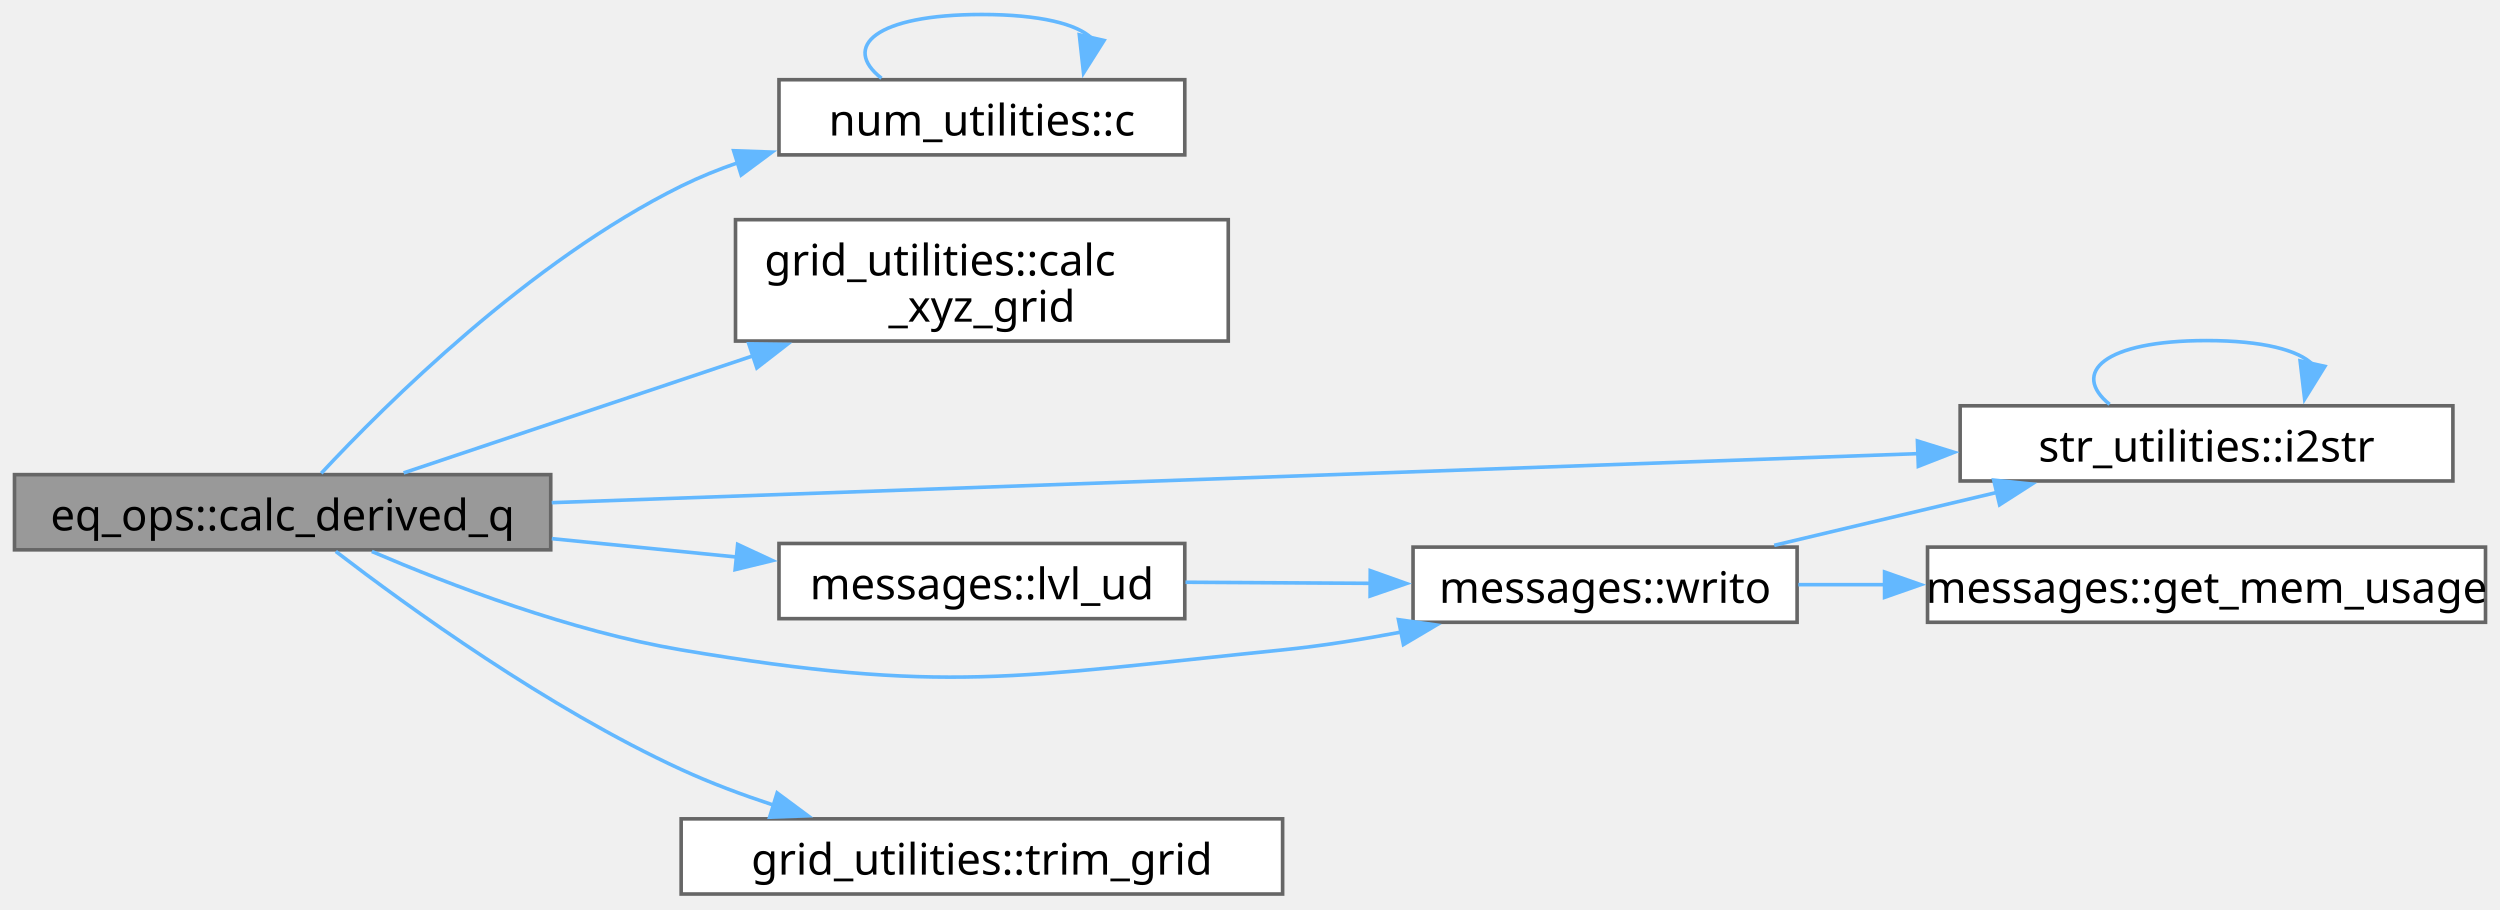
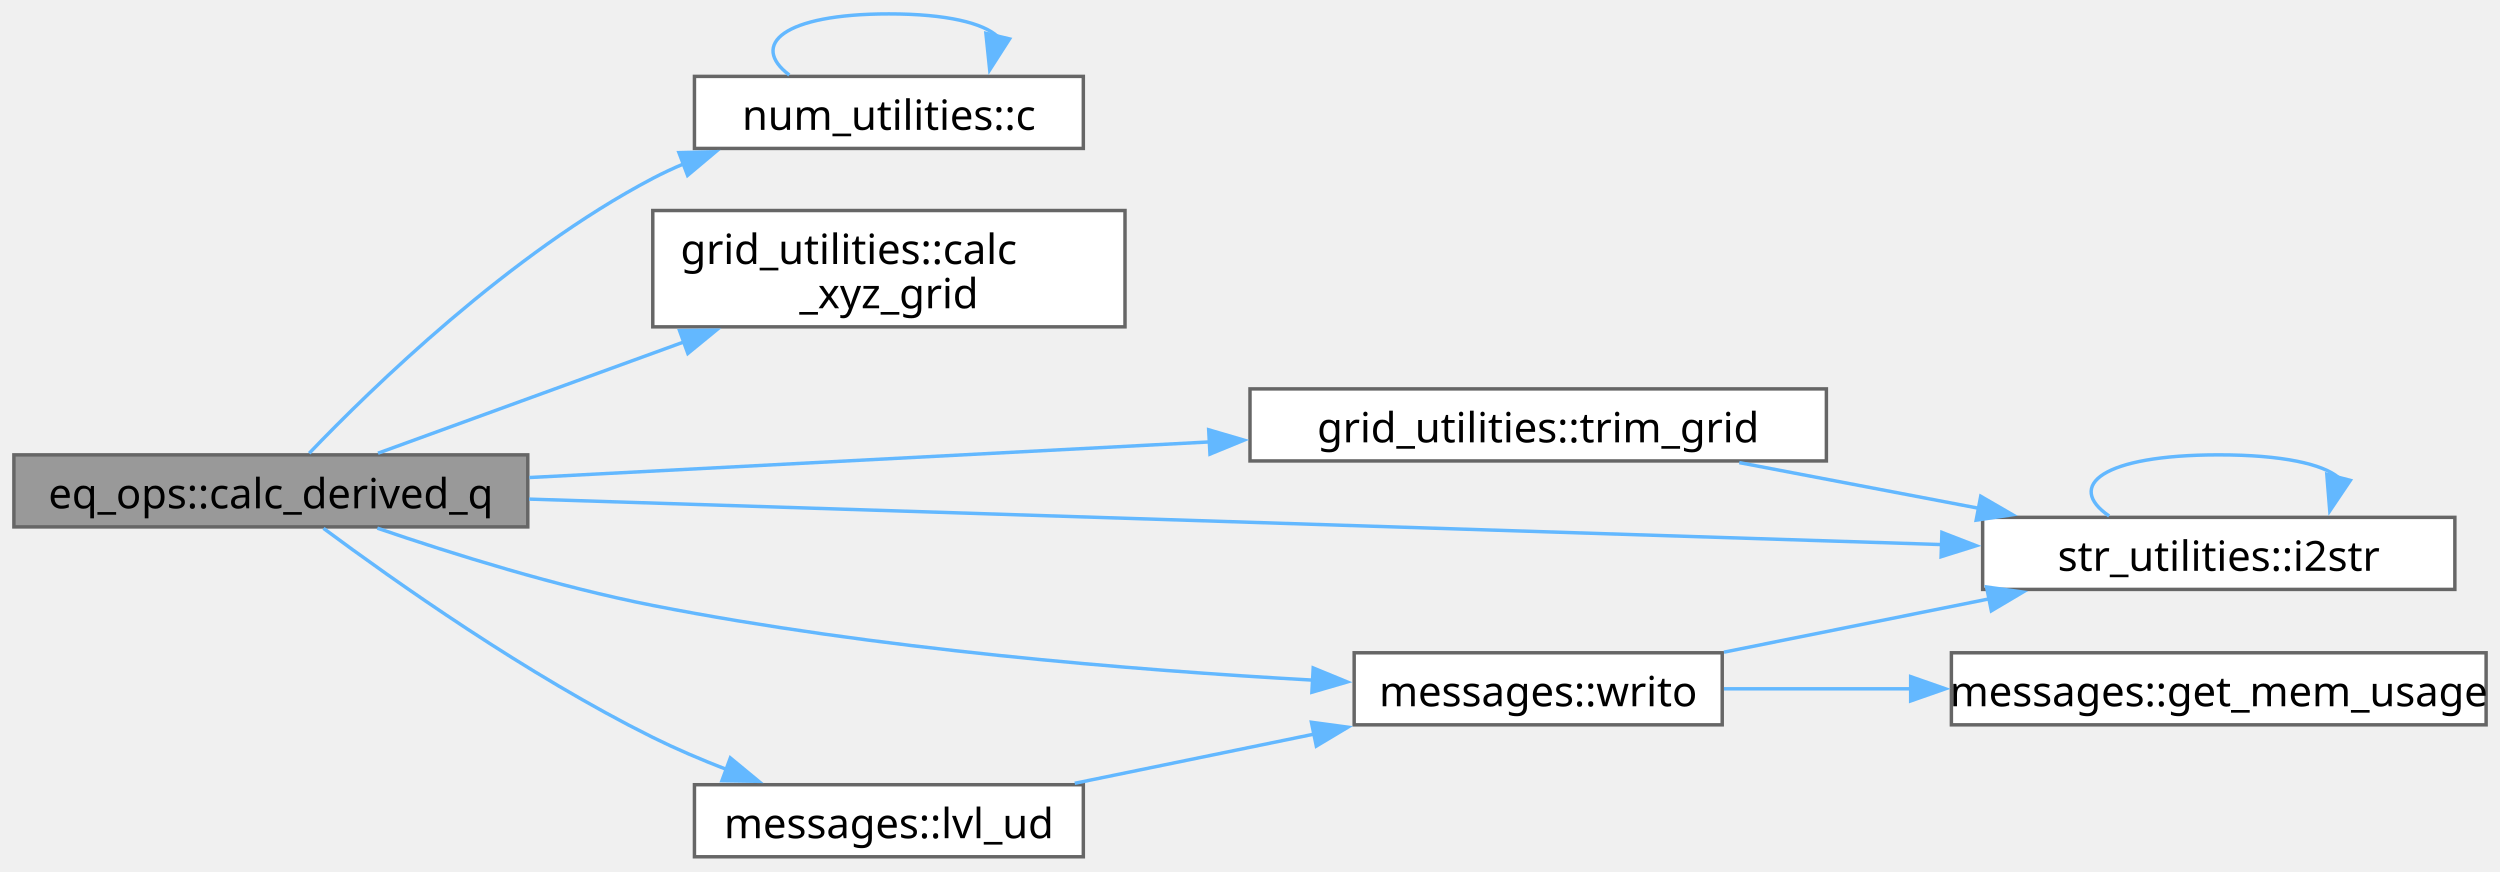
- <svg xmlns="http://www.w3.org/2000/svg" xmlns:xlink="http://www.w3.org/1999/xlink" width="690pt" height="251pt" viewBox="0.00 0.00 690.00 251.00">
+ <svg xmlns="http://www.w3.org/2000/svg" xmlns:xlink="http://www.w3.org/1999/xlink" width="720pt" height="251pt" viewBox="0.00 0.00 720.00 251.00">
  <g id="graph0" class="graph" transform="scale(1 1) rotate(0) translate(4 246.75)">
    <g id="Node000001" class="node">
      <g id="a_Node000001">
        <a xlink:title="Calculates derived equilibrium quantities system.">
          <polygon fill="#999999" stroke="#666666" points="148,-115.75 0,-115.75 0,-95 148,-95 148,-115.75" />
          <text xml:space="preserve" text-anchor="middle" x="74" y="-100.35" font-family="Ubuntu Mono" font-size="12.00">eq_ops::calc_derived_q</text>
        </a>
      </g>
    </g>
    <g id="Node000002" class="node">
      <g id="a_Node000002">
        <a xlink:href="namespacenum__utilities.html#a5ee3fbd1fe67d0deefc7194631389f2a" target="_top" xlink:title="Convert 2-D coordinates (i,j) to the storage convention used in matrices.">
-           <polygon fill="white" stroke="#666666" points="323,-224.75 211,-224.75 211,-204 323,-204 323,-224.75" />
-           <text xml:space="preserve" text-anchor="middle" x="267" y="-209.35" font-family="Ubuntu Mono" font-size="12.00">num_utilities::c</text>
+           <polygon fill="white" stroke="#666666" points="308,-224.75 196,-224.75 196,-204 308,-204 308,-224.75" />
+           <text xml:space="preserve" text-anchor="middle" x="252" y="-209.35" font-family="Ubuntu Mono" font-size="12.00">num_utilities::c</text>
        </a>
      </g>
    </g>
    <g id="edge1_Node000001_Node000002" class="edge">
      <g id="a_edge1_Node000001_Node000002">
        <a xlink:title=" ">
-           <path fill="none" stroke="#63b8ff" d="M84.66,-116.12C102.4,-135.15 142.2,-174.72 184,-195.38 189.03,-197.86 194.39,-200.03 199.88,-201.92" />
-           <polygon fill="#63b8ff" stroke="#63b8ff" points="198.49,-205.15 209.08,-204.77 200.57,-198.46 198.49,-205.15" />
+           <path fill="none" stroke="#63b8ff" d="M85.05,-116.21C103.09,-135.04 142.93,-173.82 184,-195.38 186.86,-196.88 189.85,-198.27 192.92,-199.57" />
+           <polygon fill="#63b8ff" stroke="#63b8ff" points="191.54,-202.79 202.13,-203.05 194.02,-196.24 191.54,-202.79" />
        </a>
      </g>
    </g>
    <g id="Node000003" class="node">
      <g id="a_Node000003">
        <a xlink:href="namespacegrid__utilities.html#a904387b563db02ccf082e549730fd89b" target="_top" xlink:title="Calculates ,  and  on a grid grid_XYZ, determined through its E(quilibrium) coordinates.">
-           <polygon fill="white" stroke="#666666" points="335,-186.12 199,-186.12 199,-152.62 335,-152.62 335,-186.12" />
-           <text xml:space="preserve" text-anchor="start" x="207" y="-170.72" font-family="Ubuntu Mono" font-size="12.00">grid_utilities::calc</text>
-           <text xml:space="preserve" text-anchor="middle" x="267" y="-157.97" font-family="Ubuntu Mono" font-size="12.00">_xyz_grid</text>
+           <polygon fill="white" stroke="#666666" points="320,-186.12 184,-186.12 184,-152.62 320,-152.62 320,-186.12" />
+           <text xml:space="preserve" text-anchor="start" x="192" y="-170.72" font-family="Ubuntu Mono" font-size="12.00">grid_utilities::calc</text>
+           <text xml:space="preserve" text-anchor="middle" x="252" y="-157.97" font-family="Ubuntu Mono" font-size="12.00">_xyz_grid</text>
        </a>
      </g>
    </g>
    <g id="edge3_Node000001_Node000003" class="edge">
      <g id="a_edge3_Node000001_Node000003">
        <a xlink:title=" ">
-           <path fill="none" stroke="#63b8ff" d="M107.4,-116.23C133.79,-125.08 171.82,-137.82 204.03,-148.61" />
-           <polygon fill="#63b8ff" stroke="#63b8ff" points="202.67,-151.85 213.26,-151.7 204.89,-145.21 202.67,-151.85" />
+           <path fill="none" stroke="#63b8ff" d="M104.86,-116.23C128.96,-125 163.61,-137.6 193.12,-148.33" />
+           <polygon fill="#63b8ff" stroke="#63b8ff" points="191.71,-151.54 202.3,-151.67 194.1,-144.96 191.71,-151.54" />
        </a>
      </g>
    </g>
    <g id="Node000004" class="node">
      <g id="a_Node000004">
        <a xlink:href="namespacestr__utilities.html#a0b97e51770725a3e98ed393d26681414" target="_top" xlink:title="Convert an integer to string.">
-           <polygon fill="white" stroke="#666666" points="673,-134.75 537,-134.75 537,-114 673,-114 673,-134.75" />
-           <text xml:space="preserve" text-anchor="middle" x="605" y="-119.35" font-family="Ubuntu Mono" font-size="12.00">str_utilities::i2str</text>
+           <polygon fill="white" stroke="#666666" points="703,-97.75 567,-97.75 567,-77 703,-77 703,-97.75" />
+           <text xml:space="preserve" text-anchor="middle" x="635" y="-82.35" font-family="Ubuntu Mono" font-size="12.00">str_utilities::i2str</text>
        </a>
      </g>
    </g>
    <g id="edge4_Node000001_Node000004" class="edge">
      <g id="a_edge4_Node000001_Node000004">
        <a xlink:title=" ">
-           <path fill="none" stroke="#63b8ff" d="M148.28,-108.01C247.43,-111.57 423.59,-117.9 525.41,-121.55" />
-           <polygon fill="#63b8ff" stroke="#63b8ff" points="525.21,-125.05 535.33,-121.91 525.46,-118.05 525.21,-125.05" />
+           <path fill="none" stroke="#63b8ff" d="M148.37,-103.01C253.68,-99.62 446.91,-93.4 555.18,-89.91" />
+           <polygon fill="#63b8ff" stroke="#63b8ff" points="555.27,-93.41 565.15,-89.59 555.04,-86.42 555.27,-93.41" />
        </a>
      </g>
    </g>
    <g id="Node000005" class="node">
      <g id="a_Node000005">
        <a xlink:href="namespacemessages.html#a6e6bfb084063e4cc91ee86e542043302" target="_top" xlink:title="Increases/decreases lvl of output.">
-           <polygon fill="white" stroke="#666666" points="323,-96.75 211,-96.75 211,-76 323,-76 323,-96.75" />
-           <text xml:space="preserve" text-anchor="middle" x="267" y="-81.35" font-family="Ubuntu Mono" font-size="12.00">messages::lvl_ud</text>
+           <polygon fill="white" stroke="#666666" points="308,-20.75 196,-20.75 196,0 308,0 308,-20.75" />
+           <text xml:space="preserve" text-anchor="middle" x="252" y="-5.35" font-family="Ubuntu Mono" font-size="12.00">messages::lvl_ud</text>
        </a>
      </g>
    </g>
    <g id="edge6_Node000001_Node000005" class="edge">
      <g id="a_edge6_Node000001_Node000005">
        <a xlink:title=" ">
-           <path fill="none" stroke="#63b8ff" d="M148.3,-98.08C165.14,-96.41 182.95,-94.64 199.48,-92.99" />
-           <polygon fill="#63b8ff" stroke="#63b8ff" points="199.59,-96.5 209.19,-92.03 198.9,-89.53 199.59,-96.5" />
+           <path fill="none" stroke="#63b8ff" d="M89.16,-94.59C109.36,-79.59 147.99,-52.25 184,-34.38 190.69,-31.06 197.95,-27.97 205.15,-25.18" />
+           <polygon fill="#63b8ff" stroke="#63b8ff" points="206.34,-28.47 214.51,-21.73 203.92,-21.91 206.34,-28.47" />
        </a>
      </g>
    </g>
    <g id="Node000006" class="node">
      <g id="a_Node000006">
        <a xlink:href="namespacemessages.html#aa4a8d01563e92558e8a0875b075ec54c" target="_top" xlink:title="Write output to file identified by output_i.">
-           <polygon fill="white" stroke="#666666" points="492,-95.75 386,-95.75 386,-75 492,-75 492,-95.75" />
-           <text xml:space="preserve" text-anchor="middle" x="439" y="-80.35" font-family="Ubuntu Mono" font-size="12.00">messages::writo</text>
+           <polygon fill="white" stroke="#666666" points="492,-58.75 386,-58.75 386,-38 492,-38 492,-58.75" />
+           <text xml:space="preserve" text-anchor="middle" x="439" y="-43.35" font-family="Ubuntu Mono" font-size="12.00">messages::writo</text>
        </a>
      </g>
    </g>
-     <g id="edge11_Node000001_Node000006" class="edge">
-       <g id="a_edge11_Node000001_Node000006">
+     <g id="edge12_Node000001_Node000006" class="edge">
+       <g id="a_edge12_Node000001_Node000006">
        <a xlink:title=" ">
-           <path fill="none" stroke="#63b8ff" d="M98.63,-94.54C120.31,-85.23 153.57,-72.53 184,-67.38 256.74,-55.06 276.6,-59.94 350,-67.38 360.71,-68.46 372.04,-70.27 382.88,-72.33" />
-           <polygon fill="#63b8ff" stroke="#63b8ff" points="381.97,-75.72 392.47,-74.25 383.35,-68.85 381.97,-75.72" />
+           <path fill="none" stroke="#63b8ff" d="M104.67,-94.64C126.36,-87.22 156.65,-77.75 184,-72.38 248.04,-59.79 322.52,-53.74 374.19,-50.87" />
+           <polygon fill="#63b8ff" stroke="#63b8ff" points="374.2,-54.38 384,-50.35 373.83,-47.39 374.2,-54.38" />
        </a>
      </g>
    </g>
    <g id="Node000008" class="node">
      <g id="a_Node000008">
        <a xlink:href="namespacegrid__utilities.html#a67001ff9bbcad707aacf17f90a748d90" target="_top" xlink:title="Trim a grid, removing any overlap between the different regions.">
-           <polygon fill="white" stroke="#666666" points="350,-20.75 184,-20.75 184,0 350,0 350,-20.75" />
-           <text xml:space="preserve" text-anchor="middle" x="267" y="-5.35" font-family="Ubuntu Mono" font-size="12.00">grid_utilities::trim_grid</text>
+           <polygon fill="white" stroke="#666666" points="522,-134.75 356,-134.75 356,-114 522,-114 522,-134.75" />
+           <text xml:space="preserve" text-anchor="middle" x="439" y="-119.35" font-family="Ubuntu Mono" font-size="12.00">grid_utilities::trim_grid</text>
        </a>
      </g>
    </g>
    <g id="edge10_Node000001_Node000008" class="edge">
      <g id="a_edge10_Node000001_Node000008">
        <a xlink:title=" ">
-           <path fill="none" stroke="#63b8ff" d="M88.68,-94.55C108.61,-79.25 147.27,-51.27 184,-34.38 192.05,-30.67 200.82,-27.39 209.52,-24.53" />
-           <polygon fill="#63b8ff" stroke="#63b8ff" points="210.49,-27.9 219,-21.59 208.42,-21.21 210.49,-27.9" />
+           <path fill="none" stroke="#63b8ff" d="M148.46,-109.22C205.02,-112.18 283.58,-116.29 344.6,-119.49" />
+           <polygon fill="#63b8ff" stroke="#63b8ff" points="344.1,-122.97 354.27,-119.99 344.47,-115.97 344.1,-122.97" />
        </a>
      </g>
    </g>
    <g id="edge2_Node000002_Node000002" class="edge">
      <g id="a_edge2_Node000002_Node000002">
        <a xlink:title=" ">
-           <path fill="none" stroke="#63b8ff" d="M239.29,-225.15C228.2,-233.81 237.44,-242.75 267,-242.75 283.17,-242.75 293.26,-240.08 297.27,-236.24" />
-           <polygon fill="#63b8ff" stroke="#63b8ff" points="300.71,-235.58 295.05,-226.62 293.89,-237.15 300.71,-235.58" />
+           <path fill="none" stroke="#63b8ff" d="M223.32,-225.15C211.85,-233.81 221.41,-242.75 252,-242.75 268.73,-242.75 279.17,-240.08 283.32,-236.24" />
+           <polygon fill="#63b8ff" stroke="#63b8ff" points="286.75,-235.54 281.03,-226.62 279.94,-237.16 286.75,-235.54" />
        </a>
      </g>
    </g>
    <g id="edge5_Node000004_Node000004" class="edge">
      <g id="a_edge5_Node000004_Node000004">
        <a xlink:title=" ">
-           <path fill="none" stroke="#63b8ff" d="M578.25,-135.15C567.55,-143.81 576.47,-152.75 605,-152.75 620.6,-152.75 630.34,-150.08 634.21,-146.24" />
-           <polygon fill="#63b8ff" stroke="#63b8ff" points="637.66,-145.63 632.08,-136.62 630.83,-147.15 637.66,-145.63" />
+           <path fill="none" stroke="#63b8ff" d="M603.42,-98.15C590.79,-106.81 601.31,-115.75 635,-115.75 653.42,-115.75 664.92,-113.08 669.49,-109.24" />
+           <polygon fill="#63b8ff" stroke="#63b8ff" points="672.89,-108.4 666.97,-99.61 666.12,-110.17 672.89,-108.4" />
        </a>
      </g>
    </g>
    <g id="edge7_Node000005_Node000006" class="edge">
      <g id="a_edge7_Node000005_Node000006">
        <a xlink:title=" ">
-           <path fill="none" stroke="#63b8ff" d="M323.19,-86.05C339.5,-85.95 357.48,-85.85 374.28,-85.75" />
-           <polygon fill="#63b8ff" stroke="#63b8ff" points="374.19,-89.25 384.17,-85.69 374.15,-82.25 374.19,-89.25" />
+           <path fill="none" stroke="#63b8ff" d="M305.52,-21.16C326.99,-25.57 352.03,-30.72 374.52,-35.34" />
+           <polygon fill="#63b8ff" stroke="#63b8ff" points="373.69,-38.74 384.19,-37.32 375.1,-31.88 373.69,-38.74" />
        </a>
      </g>
    </g>
    <g id="edge9_Node000006_Node000004" class="edge">
      <g id="a_edge9_Node000006_Node000004">
        <a xlink:title=" ">
-           <path fill="none" stroke="#63b8ff" d="M485.68,-96.24C504.8,-100.78 527.21,-106.11 547.35,-110.9" />
-           <polygon fill="#63b8ff" stroke="#63b8ff" points="546.27,-114.24 556.81,-113.15 547.89,-107.43 546.27,-114.24" />
+           <path fill="none" stroke="#63b8ff" d="M492.5,-58.93C516.05,-63.66 544.07,-69.3 568.93,-74.29" />
+           <polygon fill="#63b8ff" stroke="#63b8ff" points="568.13,-77.7 578.62,-76.24 569.51,-70.84 568.13,-77.7" />
        </a>
      </g>
    </g>
    <g id="Node000007" class="node">
      <g id="a_Node000007">
        <a xlink:href="namespacemessages.html#a82dddaab795b78b3d39e1ff1aab2f665" target="_top" xlink:title="Returns the memory usage in kilobytes.">
-           <polygon fill="white" stroke="#666666" points="682,-95.75 528,-95.75 528,-75 682,-75 682,-95.75" />
-           <text xml:space="preserve" text-anchor="middle" x="605" y="-80.35" font-family="Ubuntu Mono" font-size="12.00">messages::get_mem_usage</text>
+           <polygon fill="white" stroke="#666666" points="712,-58.75 558,-58.75 558,-38 712,-38 712,-58.75" />
+           <text xml:space="preserve" text-anchor="middle" x="635" y="-43.35" font-family="Ubuntu Mono" font-size="12.00">messages::get_mem_usage</text>
        </a>
      </g>
    </g>
    <g id="edge8_Node000006_Node000007" class="edge">
      <g id="a_edge8_Node000006_Node000007">
        <a xlink:title=" ">
-           <path fill="none" stroke="#63b8ff" d="M492.34,-85.38C499.99,-85.38 508.03,-85.38 516.15,-85.38" />
-           <polygon fill="#63b8ff" stroke="#63b8ff" points="516.14,-88.88 526.14,-85.38 516.14,-81.88 516.14,-88.88" />
+           <path fill="none" stroke="#63b8ff" d="M492.5,-48.38C509.13,-48.38 528,-48.38 546.4,-48.38" />
+           <polygon fill="#63b8ff" stroke="#63b8ff" points="546.27,-51.88 556.27,-48.38 546.27,-44.88 546.27,-51.88" />
+         </a>
+       </g>
+     </g>
+     <g id="edge11_Node000008_Node000004" class="edge">
+       <g id="a_edge11_Node000008_Node000004">
+         <a xlink:title=" ">
+           <path fill="none" stroke="#63b8ff" d="M496.9,-113.52C518.51,-109.4 543.35,-104.66 565.9,-100.36" />
+           <polygon fill="#63b8ff" stroke="#63b8ff" points="566.45,-103.82 575.62,-98.51 565.14,-96.95 566.45,-103.82" />
        </a>
      </g>
    </g>
  </g>
</svg>
